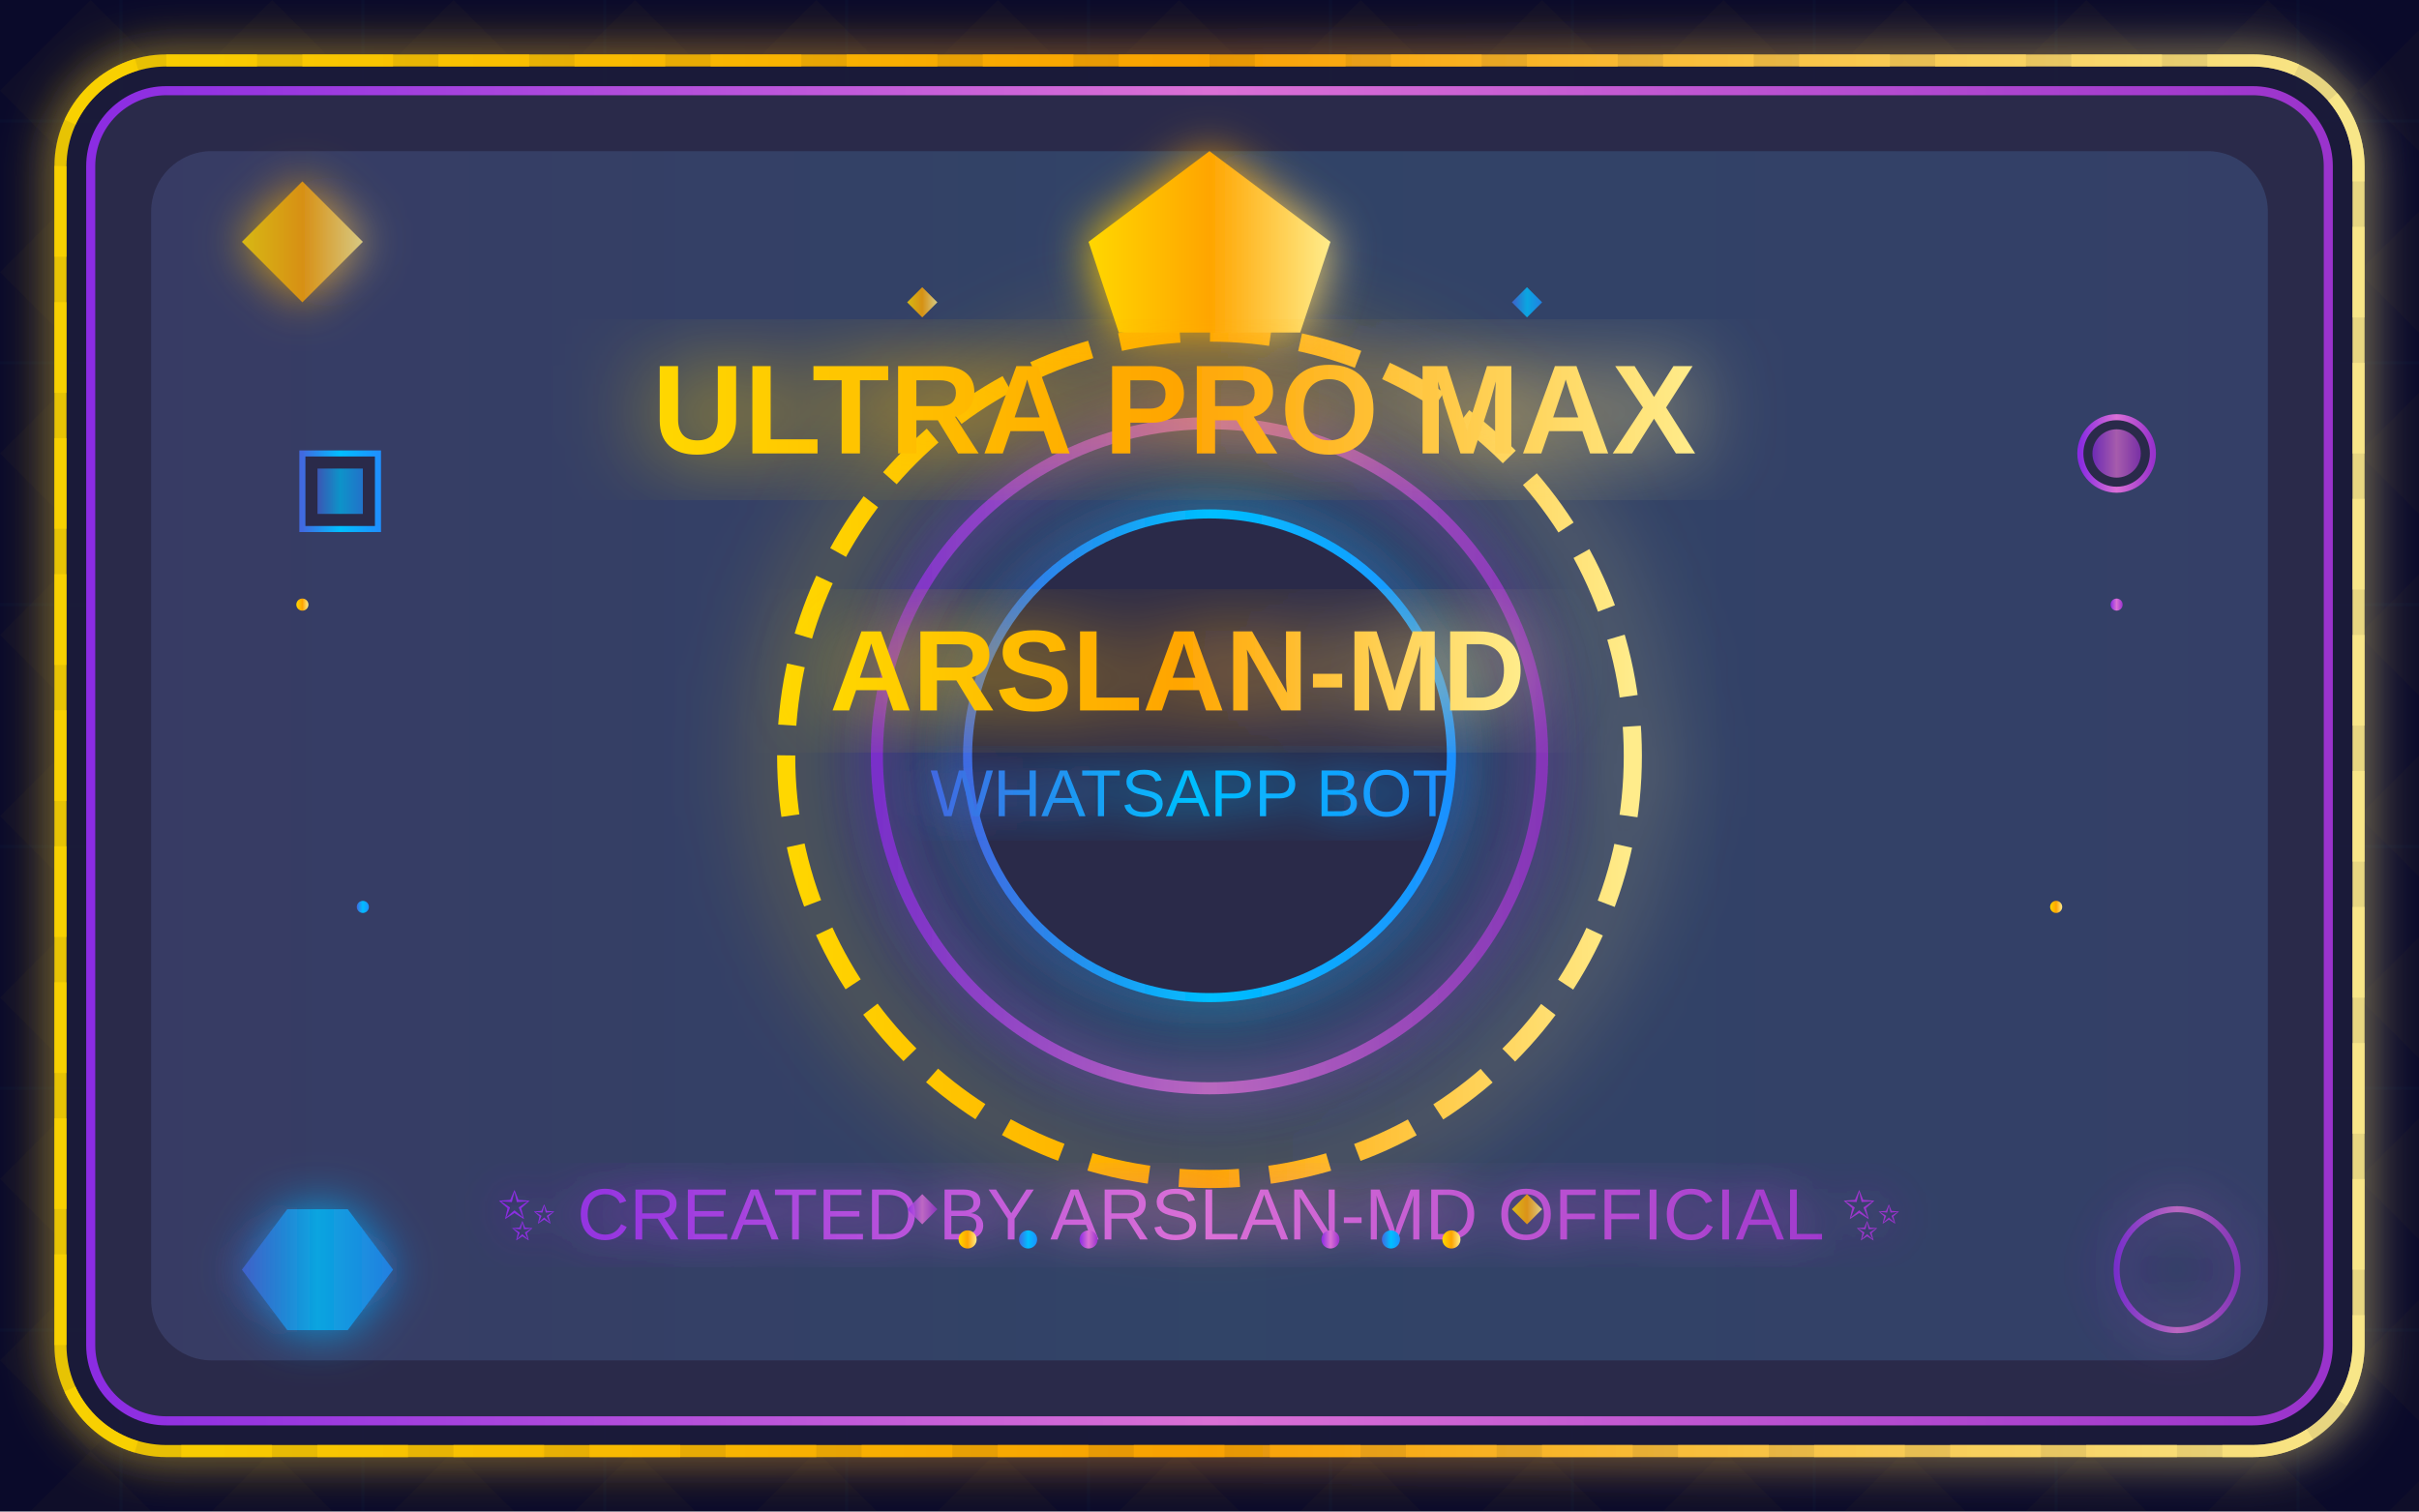
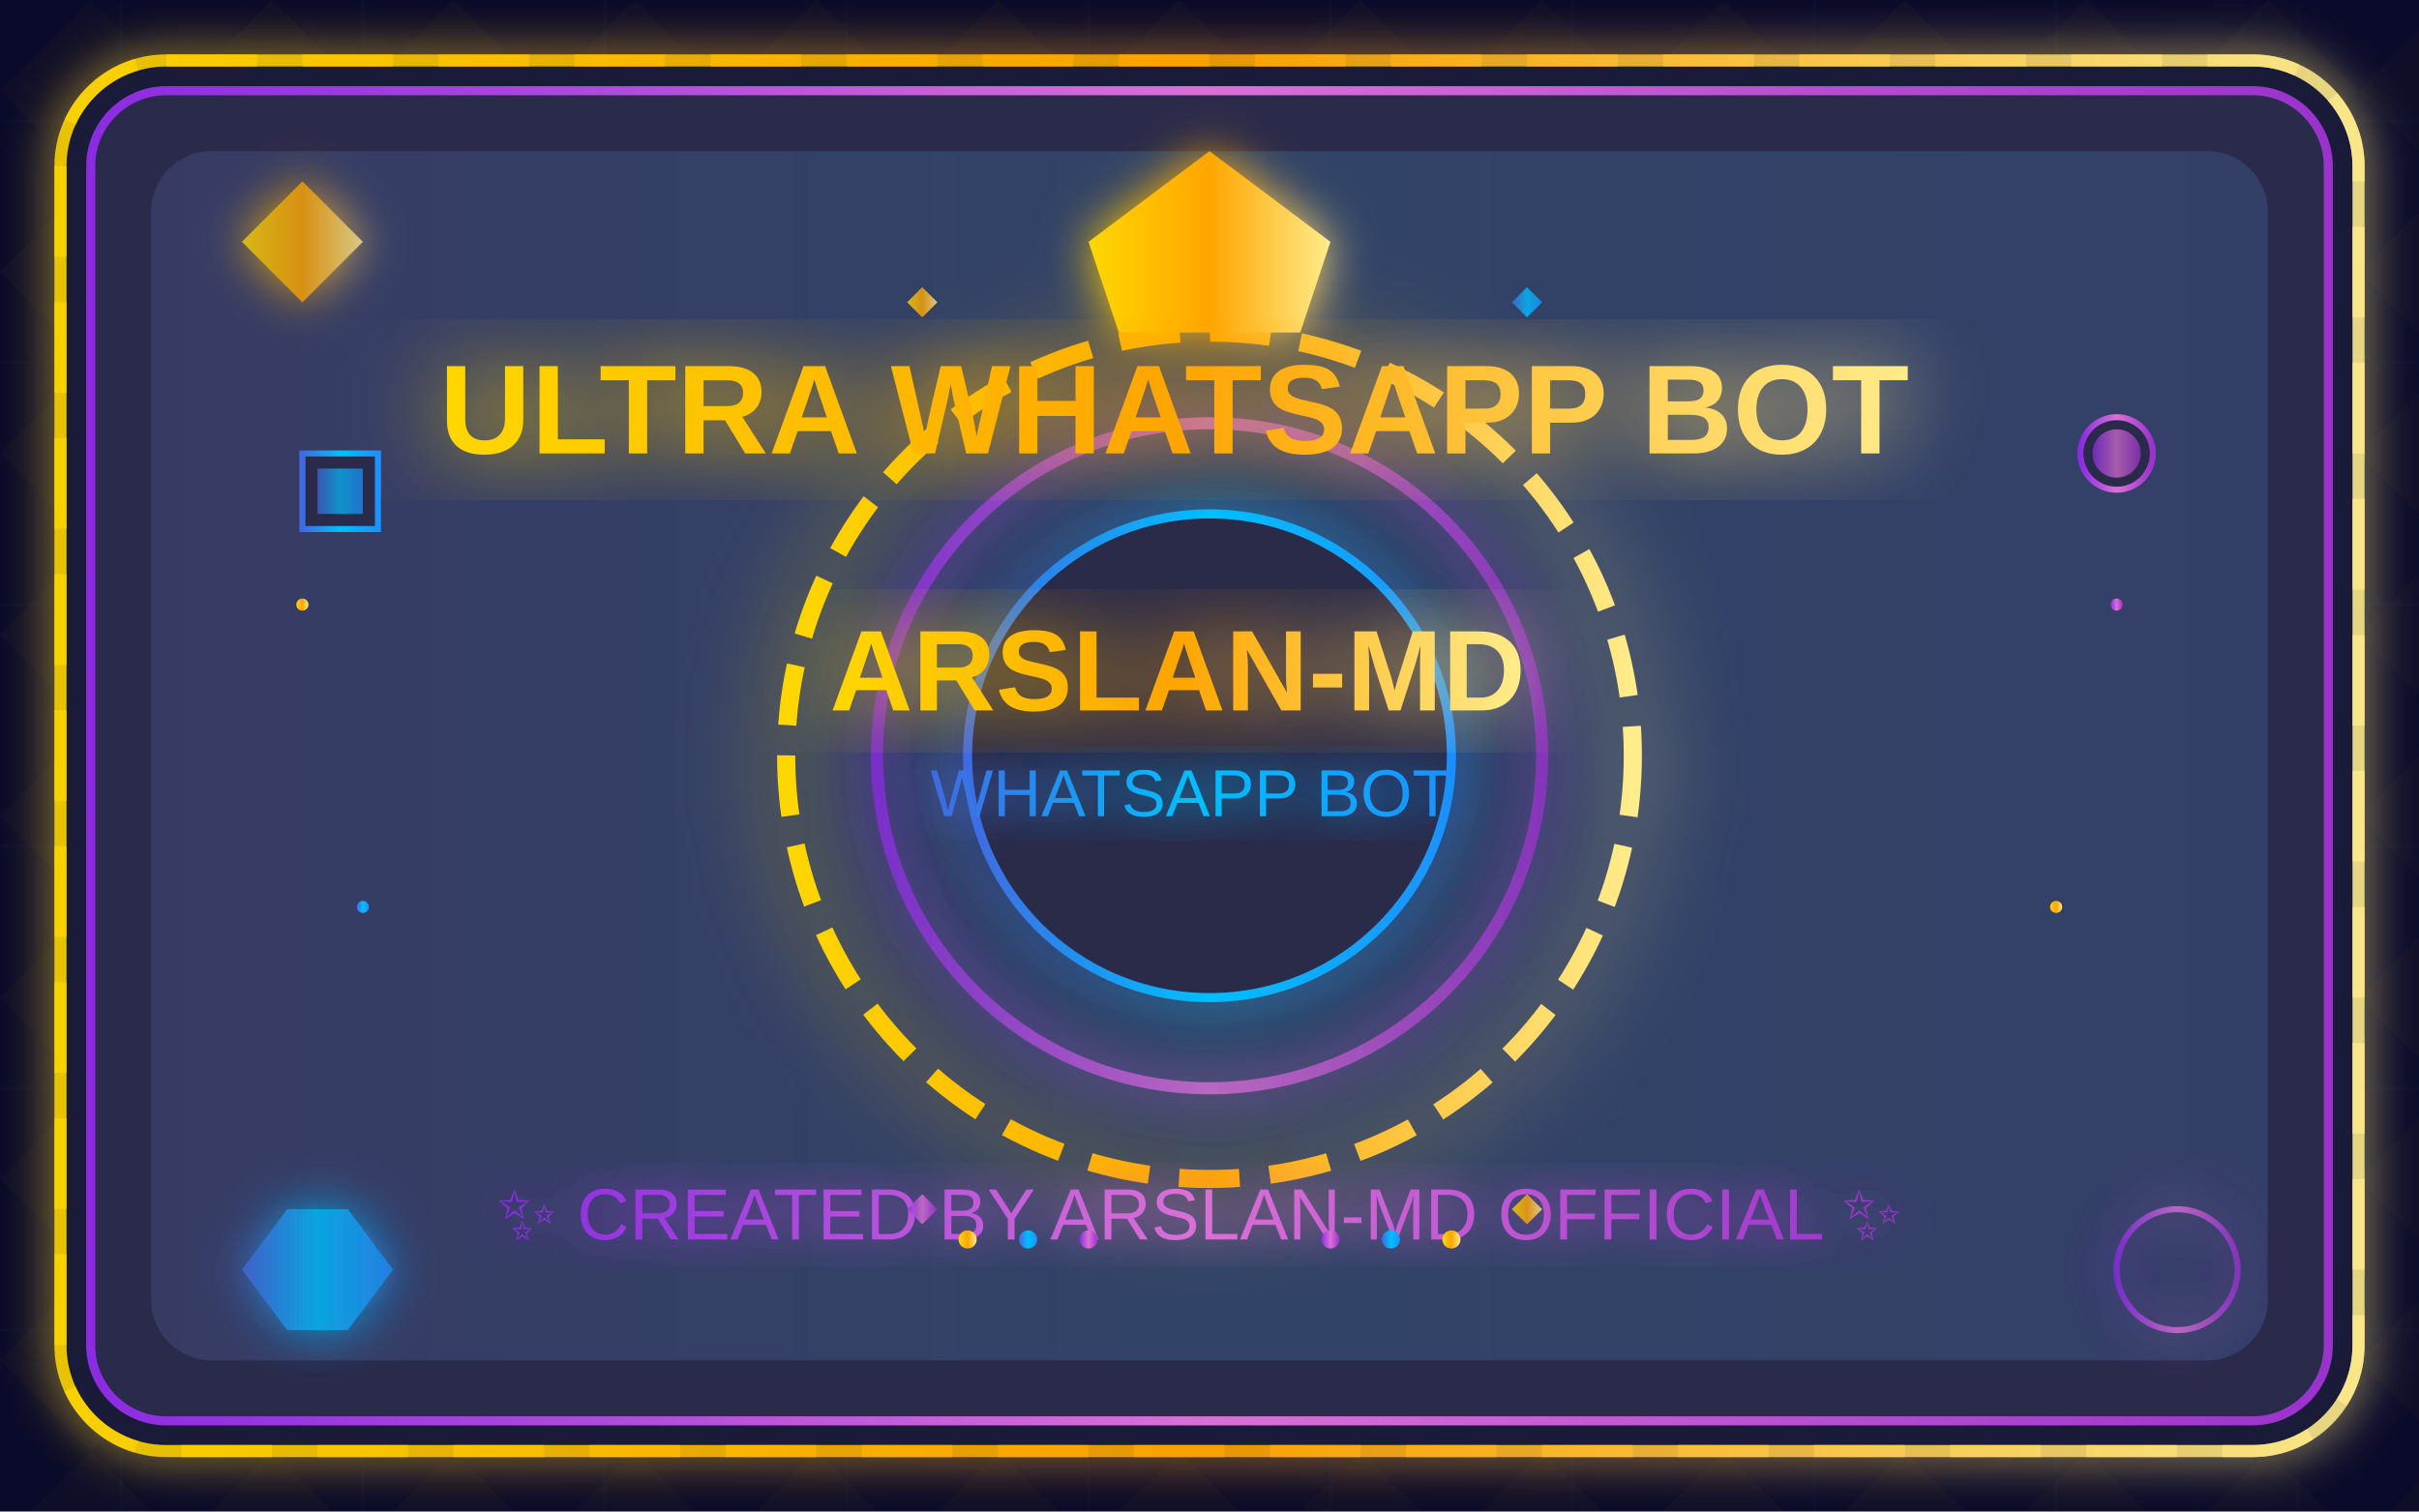
<svg xmlns="http://www.w3.org/2000/svg" width="100%" height="100%" viewBox="0 0 800 500">
  <defs>
    <linearGradient id="premium-gold" x1="0%" y1="0%" x2="100%" y2="0%">
      <stop offset="0%" stop-color="#FFD700">
        <animate attributeName="offset" values="0;1" dur="4s" repeatCount="indefinite" />
      </stop>
      <stop offset="50%" stop-color="#FFA500">
        <animate attributeName="offset" values="0.5;0" dur="4s" repeatCount="indefinite" />
      </stop>
      <stop offset="100%" stop-color="#FFEC8B">
        <animate attributeName="offset" values="1;0.5" dur="4s" repeatCount="indefinite" />
      </stop>
    </linearGradient>
    <linearGradient id="premium-blue" x1="0%" y1="0%" x2="100%" y2="0%">
      <stop offset="0%" stop-color="#4169E1">
        <animate attributeName="offset" values="0;1" dur="3s" repeatCount="indefinite" />
      </stop>
      <stop offset="50%" stop-color="#00BFFF">
        <animate attributeName="offset" values="0.5;0" dur="3s" repeatCount="indefinite" />
      </stop>
      <stop offset="100%" stop-color="#1E90FF">
        <animate attributeName="offset" values="1;0.5" dur="3s" repeatCount="indefinite" />
      </stop>
    </linearGradient>
    <linearGradient id="premium-purple" x1="0%" y1="0%" x2="100%" y2="0%">
      <stop offset="0%" stop-color="#8A2BE2">
        <animate attributeName="offset" values="0;1" dur="5s" repeatCount="indefinite" />
      </stop>
      <stop offset="50%" stop-color="#DA70D6">
        <animate attributeName="offset" values="0.5;0" dur="5s" repeatCount="indefinite" />
      </stop>
      <stop offset="100%" stop-color="#9932CC">
        <animate attributeName="offset" values="1;0.5" dur="5s" repeatCount="indefinite" />
      </stop>
    </linearGradient>
    <filter id="premium-glow" x="-50%" y="-50%" width="200%" height="200%">
      <feGaussianBlur in="SourceGraphic" stdDeviation="8" result="blur" />
      <feMerge>
        <feMergeNode in="blur" />
        <feMergeNode in="SourceGraphic" />
      </feMerge>
    </filter>
    <filter id="ultra-glow" x="-50%" y="-50%" width="200%" height="200%">
      <feGaussianBlur in="SourceGraphic" stdDeviation="15" result="blur" />
      <feMerge>
        <feMergeNode in="blur" />
        <feMergeNode in="SourceGraphic" />
      </feMerge>
    </filter>
    <pattern id="diamond" width="60" height="60" patternUnits="userSpaceOnUse">
      <rect width="60" height="60" fill="transparent" />
      <path d="M30 0 L60 30 L30 60 L0 30 Z" fill="#FFD700" opacity="0.1" />
    </pattern>
    <pattern id="circuit" width="80" height="80" patternUnits="userSpaceOnUse">
      <path d="M0 40 L80 40 M40 0 L40 80" stroke="#00BFFF" stroke-width="1" opacity="0.2" />
      <circle cx="40" cy="40" r="3" fill="#00BFFF" opacity="0.3" />
    </pattern>
    <g id="animated-star">
      <path d="M0 -15 L4 -4 L15 0 L4 4 L0 15 L-4 4 L-15 0 L-4 -4 Z" fill="url(#premium-gold)">
        <animateTransform attributeName="transform" type="rotate" from="0" to="360" dur="8s" repeatCount="indefinite" />
      </path>
    </g>
  </defs>
  <rect width="100%" height="100%" fill="#0a0a2a" />
  <rect width="100%" height="100%" fill="url(#diamond)" opacity="0.2" />
  <rect width="100%" height="100%" fill="url(#circuit)" opacity="0.1" />
  <g opacity="0.6">
    <path d="M100 100 L150 80 L200 100 L150 120 Z" fill="url(#premium-blue)" opacity="0.4">
      <animate attributeName="opacity" values="0.4;0.8;0.4" dur="6s" repeatCount="indefinite" />
      <animateTransform attributeName="transform" type="translate" values="0,0;20,-15;0,0" dur="7s" repeatCount="indefinite" />
    </path>
    <circle cx="700" cy="150" r="25" fill="url(#premium-purple)" opacity="0.4">
      <animate attributeName="r" values="25;30;25" dur="4s" repeatCount="indefinite" />
      <animateTransform attributeName="transform" type="translate" values="0,0;-15,10;0,0" dur="5s" repeatCount="indefinite" />
    </circle>
    <rect x="150" y="380" width="40" height="40" rx="5" fill="url(#premium-gold)" opacity="0.4">
      <animate attributeName="opacity" values="0.4;0.7;0.4" dur="5s" repeatCount="indefinite" />
      <animateTransform attributeName="transform" type="rotate" values="0;15;0" dur="8s" repeatCount="indefinite" />
    </rect>
  </g>
  <rect x="20" y="20" width="760" height="460" rx="35" fill="#1a1a3a" stroke="url(#premium-gold)" stroke-width="4" opacity="0.9" filter="url(#premium-glow)" />
  <rect x="30" y="30" width="740" height="440" rx="25" fill="#2a2a4a" stroke="url(#premium-purple)" stroke-width="3" />
  <rect x="50" y="50" width="700" height="400" rx="20" fill="#3a3a5a" opacity="0.8" />
  <rect x="50" y="50" width="700" height="400" rx="20" fill="url(#premium-blue)" opacity="0.1" />
  <g>
    <circle cx="400" cy="250" r="140" fill="none" stroke="url(#premium-gold)" stroke-width="6" stroke-dasharray="20,10" filter="url(#ultra-glow)">
      <animateTransform attributeName="transform" type="rotate" from="0 400 250" to="360 400 250" dur="25s" repeatCount="indefinite" />
      <animate attributeName="stroke-dashoffset" values="0;100;0" dur="8s" repeatCount="indefinite" />
    </circle>
    <circle cx="400" cy="250" r="110" fill="none" stroke="url(#premium-purple)" stroke-width="4" opacity="0.8" filter="url(#premium-glow)">
      <animateTransform attributeName="transform" type="rotate" from="360 400 250" to="0 400 250" dur="18s" repeatCount="indefinite" />
      <animate attributeName="r" values="110;120;110" dur="6s" repeatCount="indefinite" />
    </circle>
    <circle cx="400" cy="250" r="80" fill="#2a2a4a" stroke="url(#premium-blue)" stroke-width="3" filter="url(#premium-glow)">
      <animate attributeName="stroke-width" values="3;5;3" dur="4s" repeatCount="indefinite" />
    </circle>
    <g>
      <text x="400" y="235" text-anchor="middle" font-size="38" font-weight="bold" font-family="Arial, sans-serif" fill="url(#premium-gold)" filter="url(#ultra-glow)">
        ARSLAN-MD
        <animate attributeName="opacity" values="1;0.8;1" dur="3s" repeatCount="indefinite" />
        <animateTransform attributeName="transform" type="scale" values="1;1.05;1" dur="4s" repeatCount="indefinite" />
      </text>
      <text x="400" y="270" text-anchor="middle" font-size="22" font-family="Arial, sans-serif" fill="url(#premium-blue)" filter="url(#premium-glow)">
        WHATSAPP BOT
        <animate attributeName="opacity" values="0.9;1;0.9" dur="3s" repeatCount="indefinite" />
        <animateTransform attributeName="transform" type="translate" values="0,0;0,3;0,0" dur="3s" repeatCount="indefinite" />
      </text>
    </g>
  </g>
  <g>
    <path d="M360 80 L400 50 L440 80 L430 110 L370 110 Z" fill="url(#premium-gold)" filter="url(#premium-glow)">
      <animate attributeName="opacity" values="1;0.7;1" dur="2s" repeatCount="indefinite" />
    </path>
    <text x="400" y="150" text-anchor="middle" font-size="42" font-weight="bold" font-family="Arial, sans-serif" fill="url(#premium-gold)" filter="url(#ultra-glow)">
-       ULTRA PRO MAX
+      ULTRA WHATSAPP BOT
      <animate attributeName="opacity" values="1;0.7;1" dur="2s" repeatCount="indefinite" />
      <animateTransform attributeName="transform" type="translate" values="0,0;0,-5;0,0" dur="3s" repeatCount="indefinite" />
    </text>
  </g>
  <g>
    <text x="400" y="410" text-anchor="middle" font-size="24" font-family="Arial, sans-serif" fill="url(#premium-purple)" filter="url(#premium-glow)">
      ✨ CREATED BY ARSLAN-MD OFFICIAL ✨
      <animate attributeName="opacity" values="1;0.6;1" dur="2.5s" repeatCount="indefinite" />
    </text>
    <g>
      <circle cx="320" cy="410" r="3" fill="url(#premium-gold)">
        <animate attributeName="r" values="3;5;3" dur="1.5s" repeatCount="indefinite" />
      </circle>
      <circle cx="340" cy="410" r="3" fill="url(#premium-blue)">
        <animate attributeName="r" values="3;5;3" dur="1.5s" repeatCount="indefinite" begin="0.3s" />
      </circle>
      <circle cx="360" cy="410" r="3" fill="url(#premium-purple)">
        <animate attributeName="r" values="3;5;3" dur="1.5s" repeatCount="indefinite" begin="0.6s" />
      </circle>
      <circle cx="440" cy="410" r="3" fill="url(#premium-purple)">
        <animate attributeName="r" values="3;5;3" dur="1.5s" repeatCount="indefinite" begin="0.9s" />
      </circle>
      <circle cx="460" cy="410" r="3" fill="url(#premium-blue)">
        <animate attributeName="r" values="3;5;3" dur="1.5s" repeatCount="indefinite" begin="1.2s" />
      </circle>
      <circle cx="480" cy="410" r="3" fill="url(#premium-gold)">
        <animate attributeName="r" values="3;5;3" dur="1.5s" repeatCount="indefinite" begin="1.5s" />
      </circle>
    </g>
  </g>
  <g>
    <path d="M80 80 L100 60 L120 80 L100 100 Z" fill="url(#premium-gold)" opacity="0.8" filter="url(#premium-glow)">
      <animate attributeName="opacity" values="0.8;0.4;0.8" dur="3s" repeatCount="indefinite" />
      <animateTransform attributeName="transform" type="rotate" values="0;15;0" dur="5s" repeatCount="indefinite" />
    </path>
    <use href="#animated-star" x="720" y="80" transform="scale(1.2)" />
    <path d="M80 420 L95 400 L115 400 L130 420 L115 440 L95 440 Z" fill="url(#premium-blue)" opacity="0.8" filter="url(#premium-glow)">
      <animate attributeName="opacity" values="0.8;0.4;0.8" dur="4s" repeatCount="indefinite" />
      <animateTransform attributeName="transform" type="rotate" values="0;-15;0" dur="6s" repeatCount="indefinite" />
    </path>
    <circle cx="720" cy="420" r="20" fill="none" stroke="url(#premium-purple)" stroke-width="2" opacity="0.8" filter="url(#premium-glow)">
      <animate attributeName="r" values="20;25;20" dur="3s" repeatCount="indefinite" />
      <animate attributeName="stroke-width" values="2;4;2" dur="3s" repeatCount="indefinite" />
    </circle>
  </g>
  <g>
    <circle cx="100" cy="200" r="2" fill="url(#premium-gold)">
      <animate attributeName="cy" values="200;180;200" dur="4s" repeatCount="indefinite" />
      <animate attributeName="opacity" values="1;0.3;1" dur="4s" repeatCount="indefinite" />
    </circle>
    <circle cx="120" cy="300" r="2" fill="url(#premium-blue)">
      <animate attributeName="cy" values="300;320;300" dur="5s" repeatCount="indefinite" />
      <animate attributeName="opacity" values="1;0.3;1" dur="5s" repeatCount="indefinite" />
    </circle>
    <circle cx="700" cy="200" r="2" fill="url(#premium-purple)">
      <animate attributeName="cy" values="200;220;200" dur="3s" repeatCount="indefinite" />
      <animate attributeName="opacity" values="1;0.3;1" dur="3s" repeatCount="indefinite" />
    </circle>
    <circle cx="680" cy="300" r="2" fill="url(#premium-gold)">
      <animate attributeName="cy" values="300;280;300" dur="4s" repeatCount="indefinite" />
      <animate attributeName="opacity" values="1;0.3;1" dur="4s" repeatCount="indefinite" />
    </circle>
  </g>
  <rect x="20" y="20" width="760" height="460" rx="35" fill="none" stroke="url(#premium-gold)" stroke-width="4" stroke-dasharray="30,15" opacity="0.7">
    <animate attributeName="stroke-dashoffset" values="0;90;0" dur="6s" repeatCount="indefinite" />
  </rect>
  <g>
    <path d="M300 100 L305 95 L310 100 L305 105 Z" fill="url(#premium-gold)" opacity="0.8">
      <animate attributeName="opacity" values="0.8;0;0.8" dur="2s" repeatCount="indefinite" />
    </path>
    <path d="M500 100 L505 95 L510 100 L505 105 Z" fill="url(#premium-blue)" opacity="0.8">
      <animate attributeName="opacity" values="0;0.8;0" dur="2s" repeatCount="indefinite" begin="1s" />
    </path>
    <path d="M300 400 L305 395 L310 400 L305 405 Z" fill="url(#premium-purple)" opacity="0.8">
      <animate attributeName="opacity" values="0;0.8;0" dur="2s" repeatCount="indefinite" begin="0.5s" />
    </path>
    <path d="M500 400 L505 395 L510 400 L505 405 Z" fill="url(#premium-gold)" opacity="0.8">
      <animate attributeName="opacity" values="0.8;0;0.8" dur="2s" repeatCount="indefinite" begin="1.5s" />
    </path>
  </g>
  <g>
    <rect x="100" y="150" width="25" height="25" fill="#2a2a4a" stroke="url(#premium-blue)" stroke-width="2">
      <animate attributeName="y" values="150;145;150" dur="3s" repeatCount="indefinite" />
    </rect>
    <rect x="105" y="155" width="15" height="15" fill="url(#premium-blue)" opacity="0.7">
      <animate attributeName="opacity" values="0.7;0.9;0.7" dur="2s" repeatCount="indefinite" />
    </rect>
    <circle cx="700" cy="150" r="12" fill="#2a2a4a" stroke="url(#premium-purple)" stroke-width="2">
      <animate attributeName="cy" values="150;145;150" dur="3s" repeatCount="indefinite" />
    </circle>
    <circle cx="700" cy="150" r="8" fill="url(#premium-purple)" opacity="0.7">
      <animateTransform attributeName="transform" type="rotate" from="0 700 150" to="360 700 150" dur="8s" repeatCount="indefinite" />
    </circle>
  </g>
</svg>
